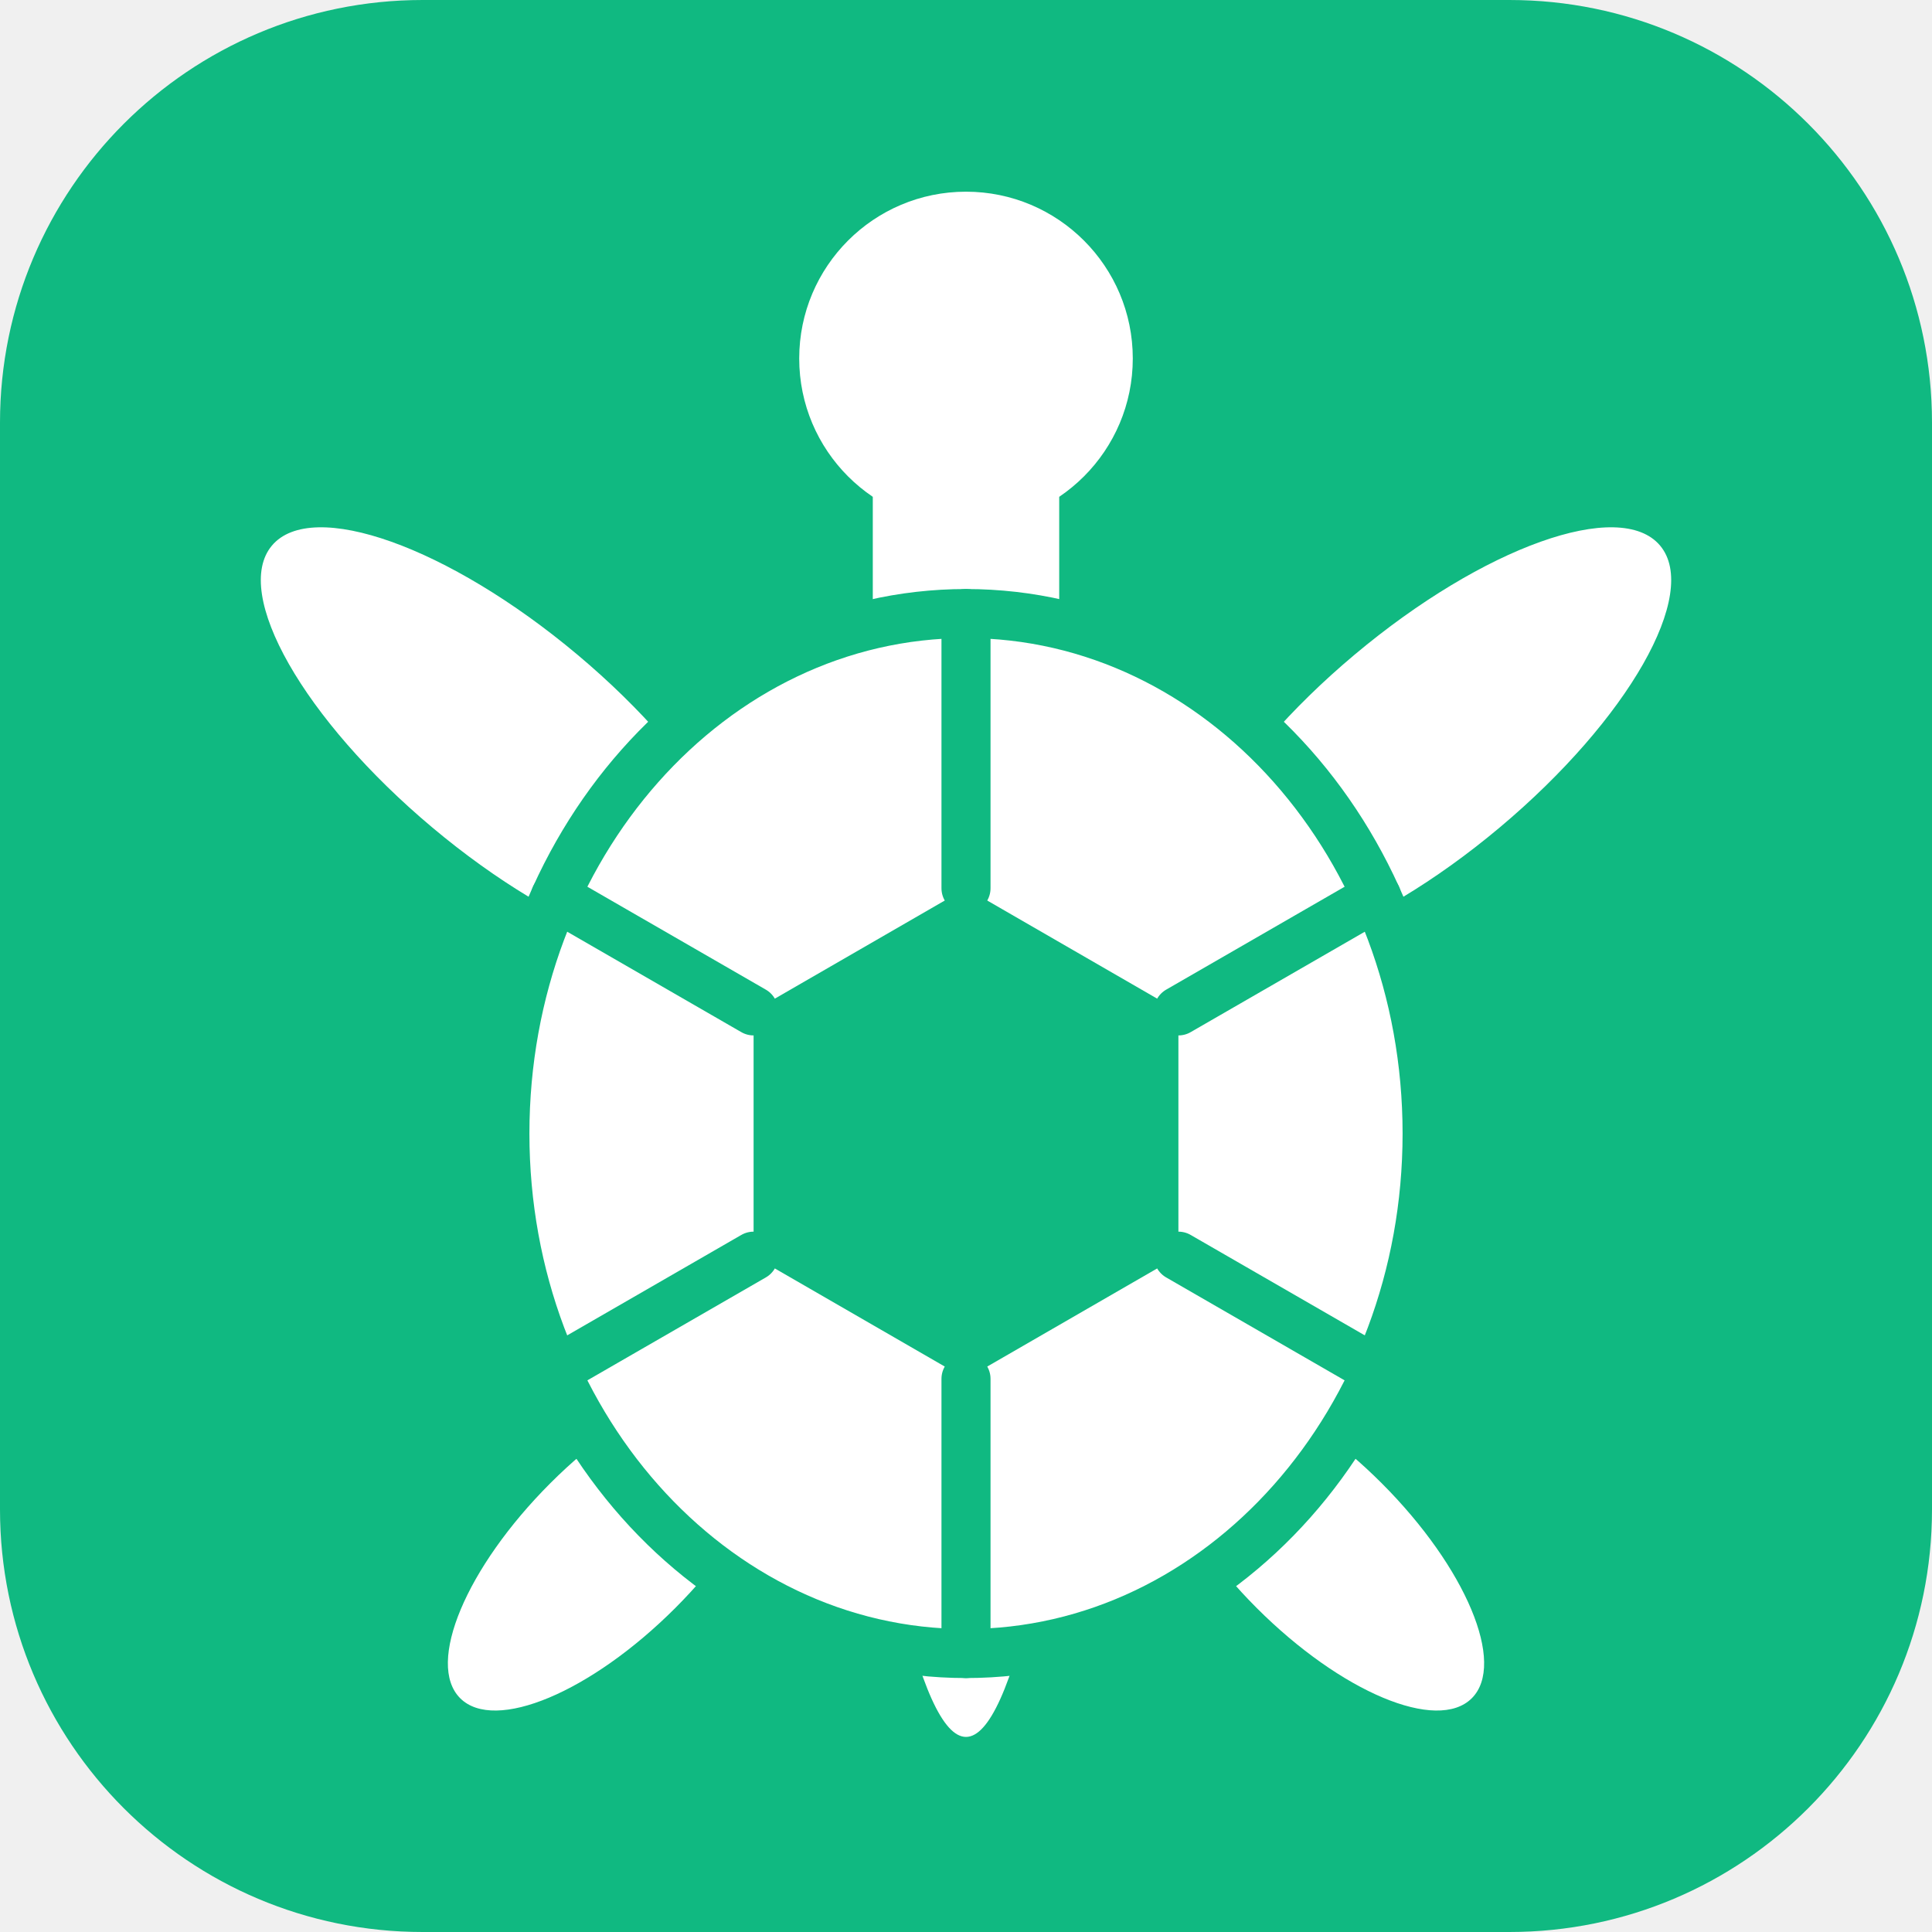
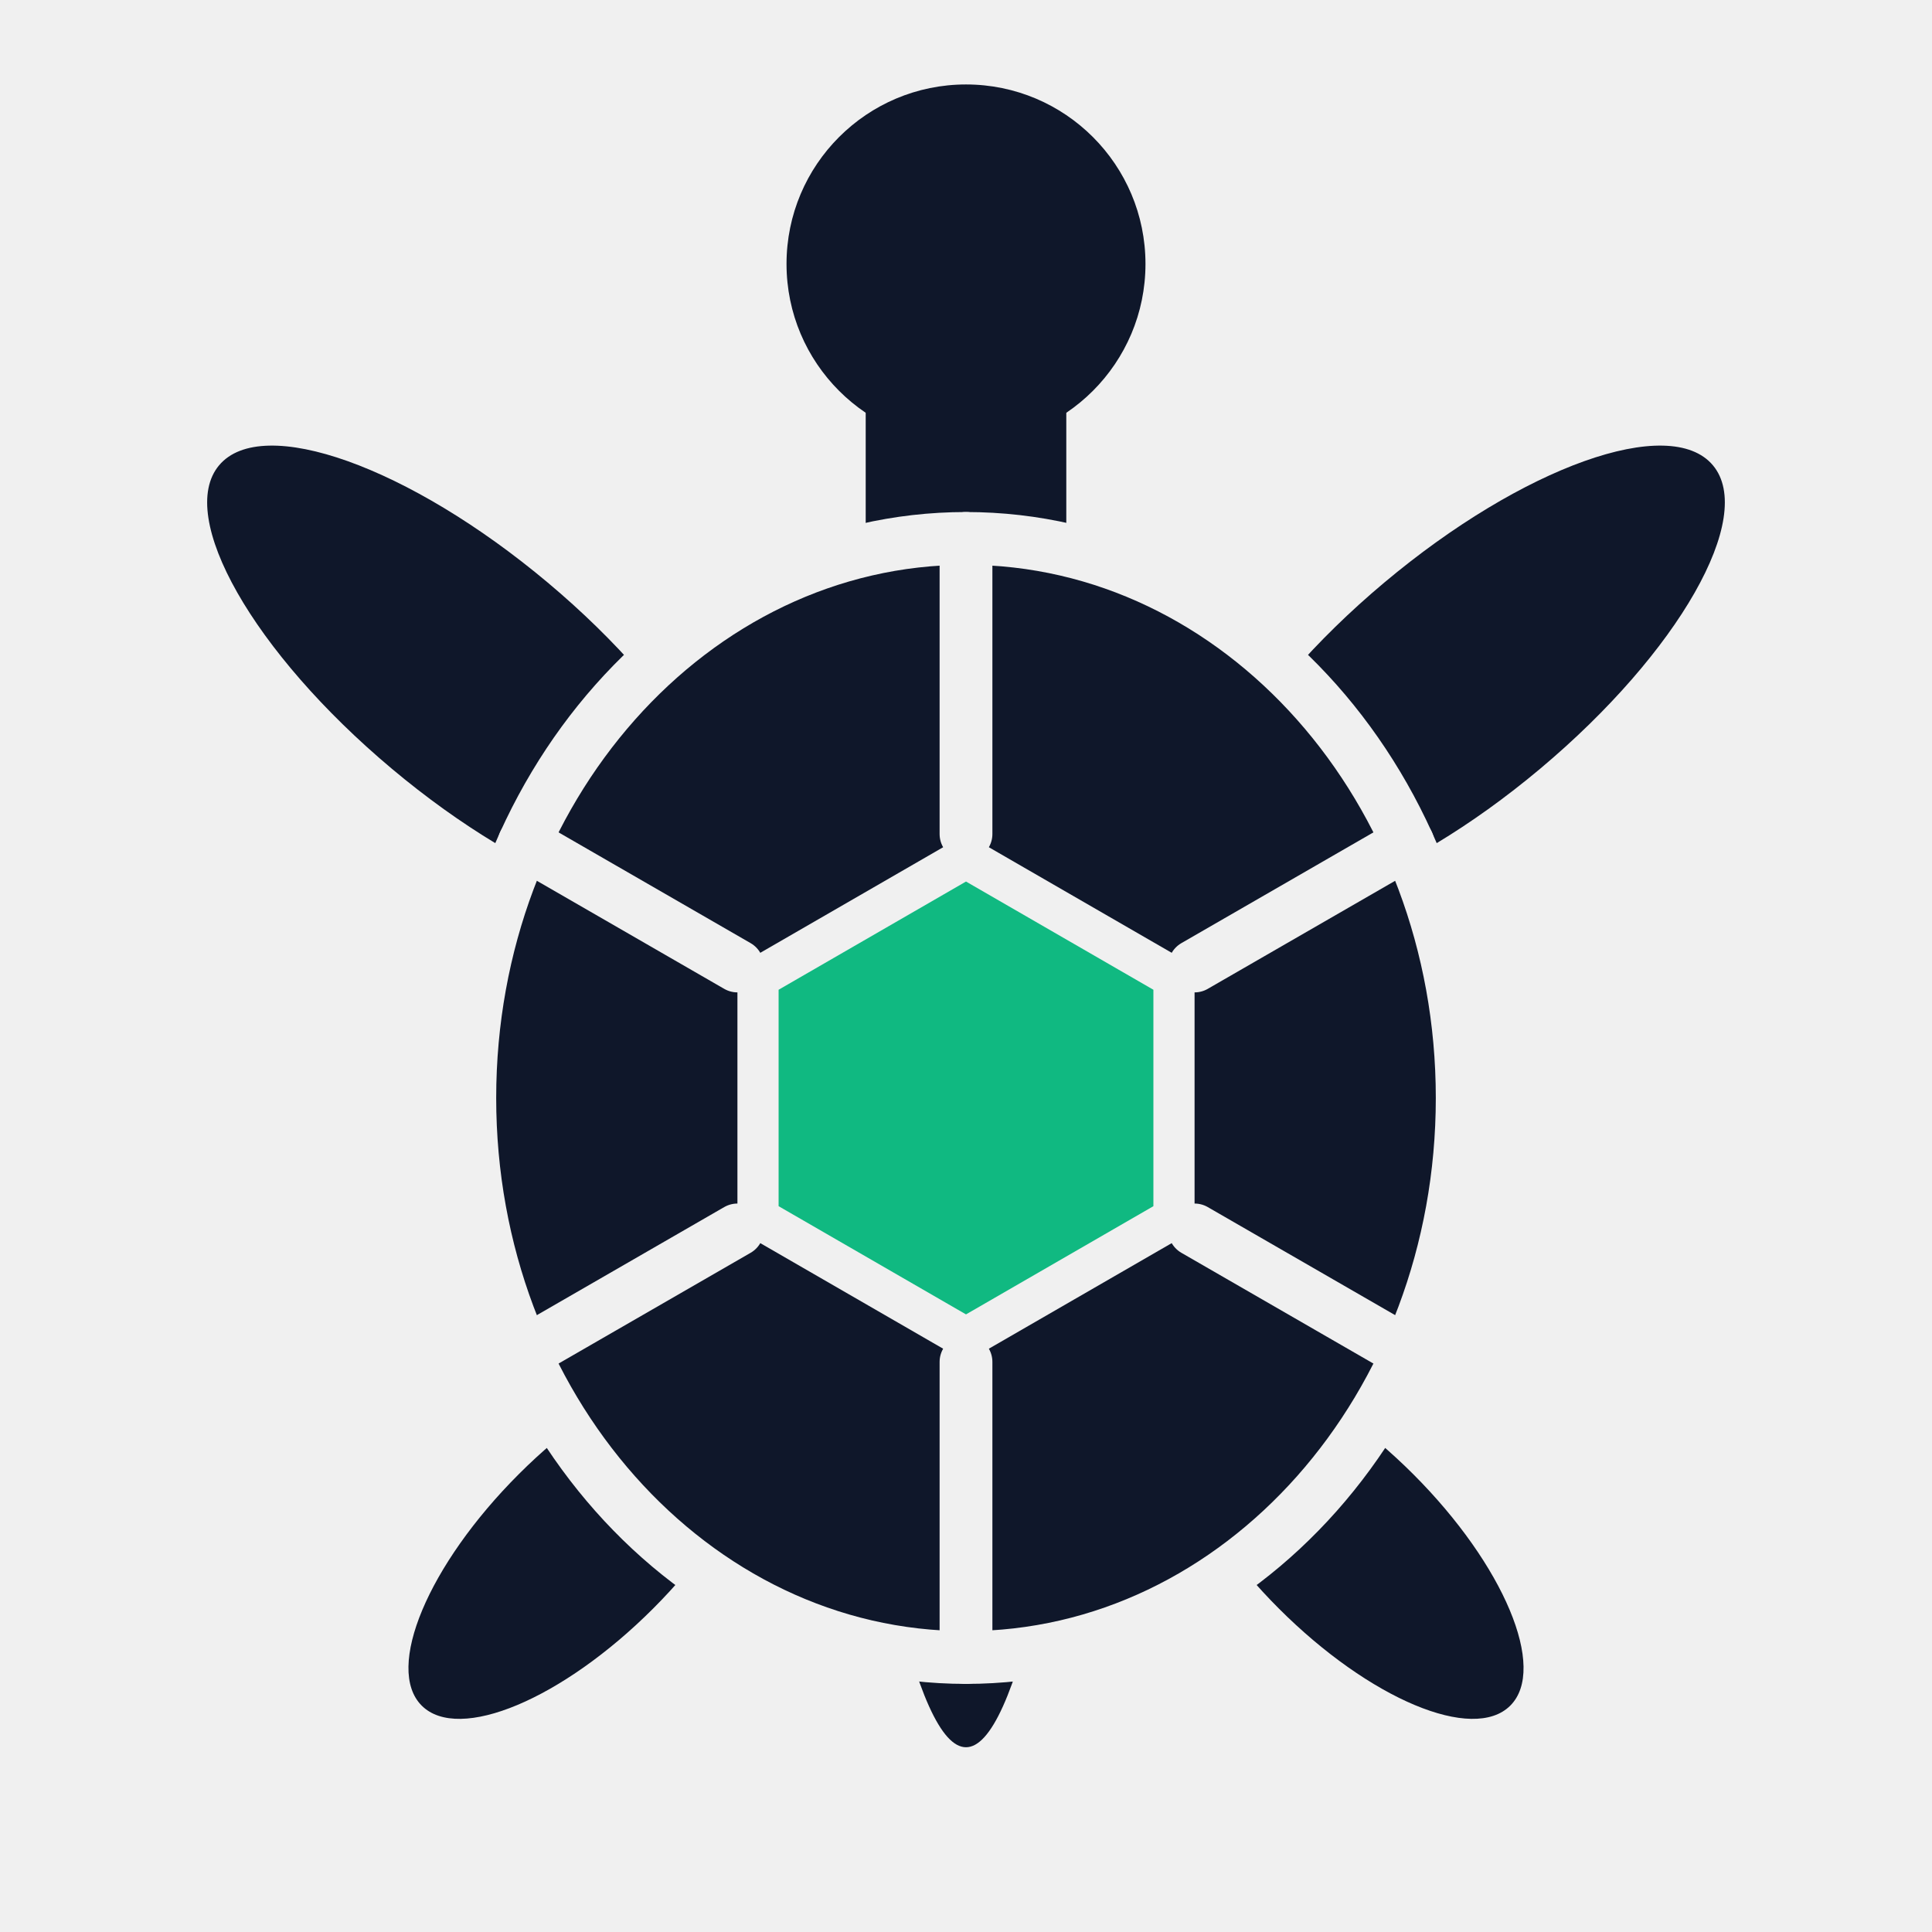
- <svg xmlns="http://www.w3.org/2000/svg" viewBox="0 0 512 512">
+ <svg xmlns="http://www.w3.org/2000/svg" viewBox="-183 -190 366 366" aria-label="Turtle Trips">
+   <style>
+     .tt-body { fill: #0F172A; }
+     @media (prefers-color-scheme: dark) { .tt-body { fill: #E2E8F0; } }
+   </style>
  <defs>
    <mask id="tt-fav-scutes">
-       <rect x="-256" y="-256" width="512" height="512" fill="white" />
+       <rect x="-183" y="-190" width="366" height="366" fill="white" />
      <ellipse cx="0" cy="18" rx="94" ry="106" fill="none" stroke="black" stroke-width="10" />
      <polygon points="0,-32 43.3,-7 43.3,43 0,68 -43.3,43 -43.3,-7" fill="black" />
      <g stroke="black" stroke-width="10" stroke-linecap="round">
        <line x1="0" y1="-32" x2="0" y2="-88" />
        <line x1="43.3" y1="-7" x2="83.7" y2="-30.3" />
        <line x1="-43.3" y1="-7" x2="-83.7" y2="-30.3" />
        <line x1="43.3" y1="43" x2="83.7" y2="66.3" />
        <line x1="-43.3" y1="43" x2="-83.7" y2="66.3" />
        <line x1="0" y1="68" x2="0" y2="124" />
      </g>
    </mask>
  </defs>
-   <rect width="512" height="512" rx="112" fill="#10B981" />
-   <g transform="translate(256,277) scale(1.30)">
-     <g mask="url(#tt-fav-scutes)">
-       <g fill="#FFFFFF">
-         <ellipse cx="0" cy="0" rx="62" ry="23" transform="translate(-94,-62) rotate(40)" />
-         <ellipse cx="0" cy="0" rx="62" ry="23" transform="translate(94,-62) rotate(-40)" />
-         <ellipse cx="0" cy="0" rx="44" ry="18" transform="translate(-72,102) rotate(-45)" />
-         <ellipse cx="0" cy="0" rx="44" ry="18" transform="translate(72,102) rotate(45)" />
-         <path d="M -14 110 Q 0 172 14 110 Z" />
-         <circle cx="0" cy="-140" r="34" />
-         <rect x="-19" y="-140" width="38" height="70" />
-         <ellipse cx="0" cy="18" rx="94" ry="106" />
-       </g>
+   <g mask="url(#tt-fav-scutes)">
+     <g class="tt-body">
+       <ellipse cx="0" cy="0" rx="62" ry="23" transform="translate(-94,-62) rotate(40)" />
+       <ellipse cx="0" cy="0" rx="62" ry="23" transform="translate(94,-62) rotate(-40)" />
+       <ellipse cx="0" cy="0" rx="44" ry="18" transform="translate(-72,102) rotate(-45)" />
+       <ellipse cx="0" cy="0" rx="44" ry="18" transform="translate(72,102) rotate(45)" />
+       <path d="M -14 110 Q 0 172 14 110 Z" />
+       <circle cx="0" cy="-140" r="34" />
+       <rect x="-19" y="-140" width="38" height="70" />
+       <ellipse cx="0" cy="18" rx="94" ry="106" />
    </g>
  </g>
+   <polygon points="0,-23 35.5,-2.5 35.5,38.5 0,59 -35.5,38.5 -35.5,-2.5" fill="#10B981" />
</svg>
